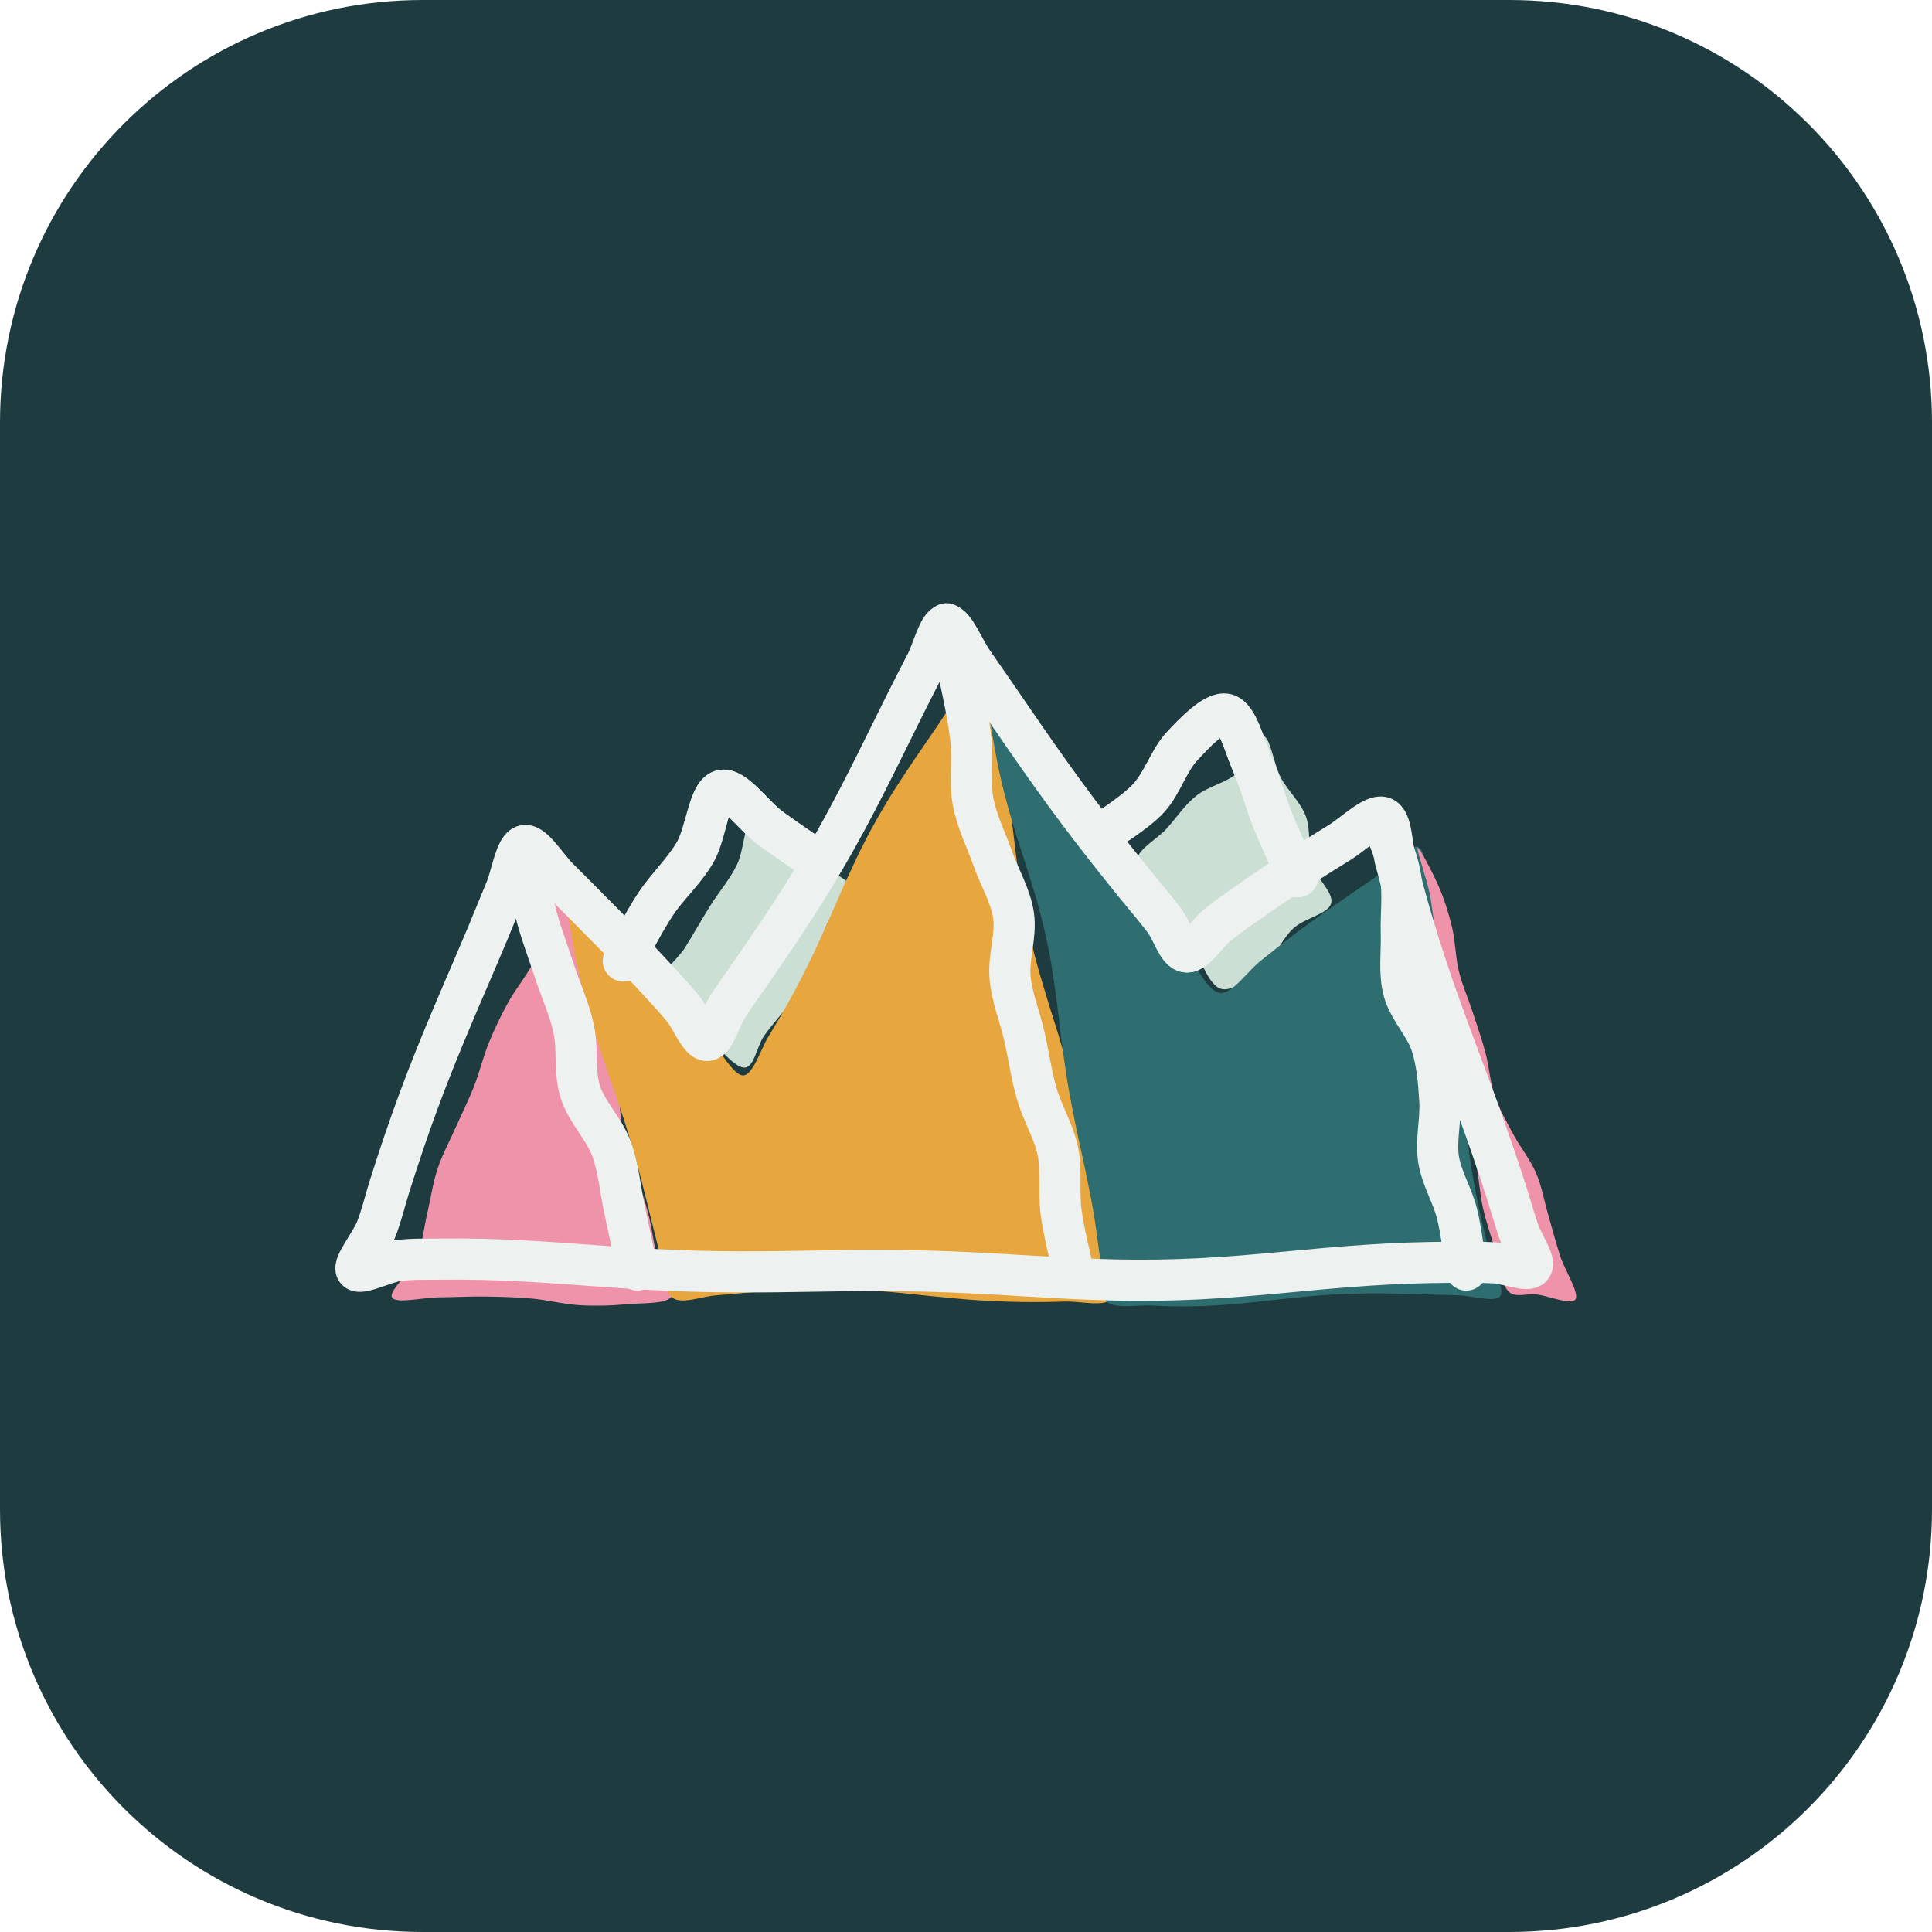
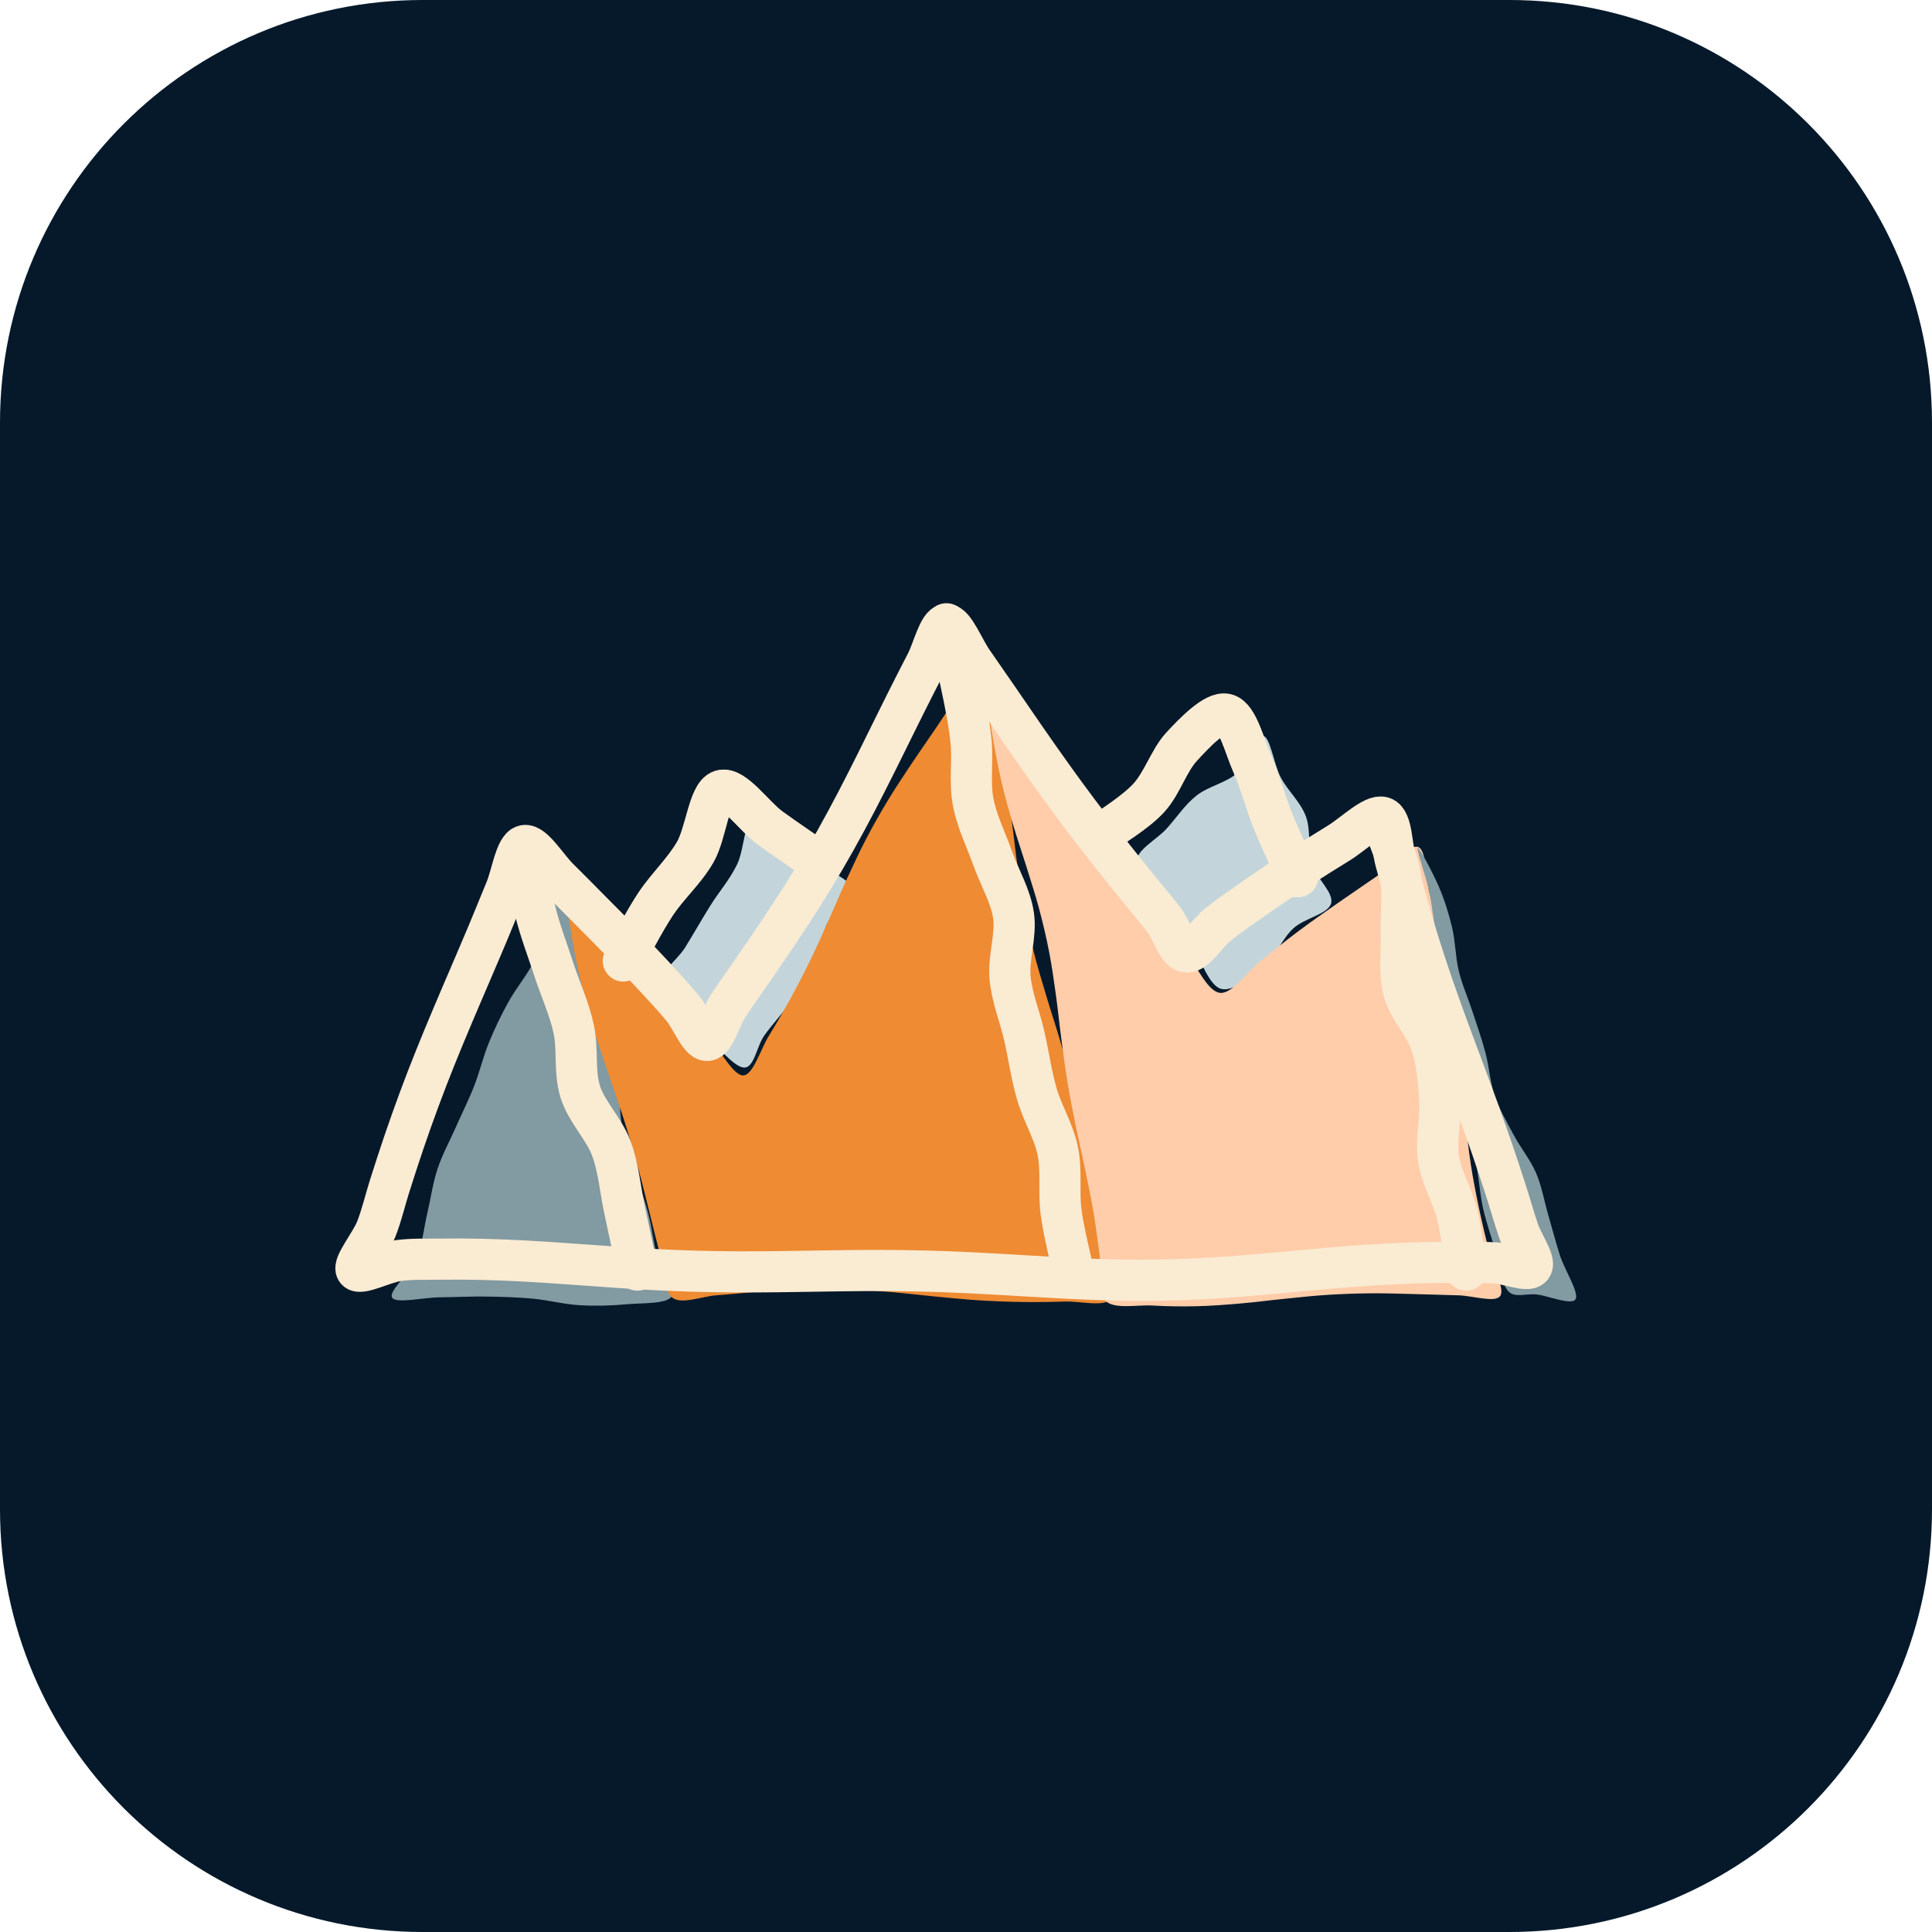
<svg xmlns="http://www.w3.org/2000/svg" viewBox="0 0 512 512" width="512" height="512" role="img" aria-label="Foothills Labs">
-   <rect width="512" height="512" rx="112" fill="#1E3C40" />
+   <rect width="512" height="512" rx="112" fill="#05192B" />
  <g transform="translate(64.66 61.06) scale(0.7272)">
-     <path d="M 138.24 266.24 C 137.27 261.18 144.69 256.28 147.81 251.24 C 150.94 246.20 153.84 241.03 156.99 236.00 C 160.13 230.97 163.89 226.79 166.69 221.08 C 169.49 215.36 169.58 202.30 173.79 201.73 C 178.00 201.17 185.98 212.89 191.93 217.70 C 197.88 222.50 208.19 226.44 209.48 230.56 C 210.77 234.69 202.03 237.85 199.65 242.43 C 197.28 247.02 197.44 253.31 195.23 258.07 C 193.03 262.83 189.52 266.79 186.42 271.00 C 183.33 275.21 179.53 279.33 176.65 283.34 C 173.77 287.35 172.96 295.37 169.12 295.08 C 165.29 294.78 158.77 286.38 153.62 281.58 C 148.48 276.77 139.21 271.30 138.24 266.24 Z" fill="#CBDFD4" stroke="none" transform="translate(13 10)" />
-     <path d="M 312.32 220.16 C 312.01 215.86 319.58 212.06 323.22 208.02 C 326.87 203.99 329.87 199.31 334.17 195.93 C 338.46 192.54 344.97 191.34 349.00 187.72 C 353.03 184.10 355.73 173.94 358.37 174.22 C 361.01 174.50 362.25 184.52 364.85 189.42 C 367.46 194.32 372.13 198.40 374.01 203.63 C 375.89 208.85 374.62 215.49 376.14 220.77 C 377.67 226.04 384.30 231.34 383.16 235.28 C 382.03 239.22 373.45 240.56 369.34 244.41 C 365.22 248.26 362.88 254.74 358.49 258.40 C 354.10 262.06 347.28 267.64 343.01 266.38 C 338.74 265.12 335.83 256.27 332.85 250.85 C 329.86 245.42 328.51 238.95 325.09 233.83 C 321.67 228.72 312.63 224.46 312.32 220.16 Z" fill="#CBDFD4" stroke="none" transform="translate(13 10)" />
-     <g fill="none" stroke="#EDF1F0" stroke-width="15.0" stroke-linecap="round" stroke-linejoin="round">
+     <path d="M 138.24 266.24 C 137.27 261.18 144.69 256.28 147.81 251.24 C 150.94 246.20 153.84 241.03 156.99 236.00 C 160.13 230.97 163.89 226.79 166.69 221.08 C 169.49 215.36 169.58 202.30 173.79 201.73 C 178.00 201.17 185.98 212.89 191.93 217.70 C 197.88 222.50 208.19 226.44 209.48 230.56 C 210.77 234.69 202.03 237.85 199.65 242.43 C 197.28 247.02 197.44 253.31 195.23 258.07 C 193.03 262.83 189.52 266.79 186.42 271.00 C 183.33 275.21 179.53 279.33 176.65 283.34 C 173.77 287.35 172.96 295.37 169.12 295.08 C 165.29 294.78 158.77 286.38 153.62 281.58 C 148.48 276.77 139.21 271.30 138.24 266.24 Z" fill="#C3D5DA" stroke="none" transform="translate(13 10)" />
+     <path d="M 312.32 220.16 C 312.01 215.86 319.58 212.06 323.22 208.02 C 326.87 203.99 329.87 199.31 334.17 195.93 C 338.46 192.54 344.97 191.34 349.00 187.72 C 353.03 184.10 355.73 173.94 358.37 174.22 C 361.01 174.50 362.25 184.52 364.85 189.42 C 367.46 194.32 372.13 198.40 374.01 203.63 C 375.89 208.85 374.62 215.49 376.14 220.77 C 377.67 226.04 384.30 231.34 383.16 235.28 C 382.03 239.22 373.45 240.56 369.34 244.41 C 365.22 248.26 362.88 254.74 358.49 258.40 C 354.10 262.06 347.28 267.64 343.01 266.38 C 338.74 265.12 335.83 256.27 332.85 250.85 C 329.86 245.42 328.51 238.95 325.09 233.83 C 321.67 228.72 312.63 224.46 312.32 220.16 Z" fill="#C3D5DA" stroke="none" transform="translate(13 10)" />
+     <g fill="none" stroke="#FAEBD3" stroke-width="15.0" stroke-linecap="round" stroke-linejoin="round">
      <path d="M 138.24 266.24 C 140.19 262.80 145.60 252.23 149.94 245.62 C 154.29 239.00 160.30 233.45 164.30 226.54 C 168.29 219.64 169.33 205.64 173.92 204.19 C 178.51 202.74 185.84 213.46 191.84 217.83 C 197.84 222.20 206.91 228.30 209.92 230.40" />
      <path d="M 312.32 220.16 C 315.20 217.92 324.70 212.06 329.61 206.73 C 334.52 201.40 337.07 193.26 341.79 188.19 C 346.51 183.12 353.65 175.28 357.92 176.31 C 362.19 177.34 364.56 187.88 367.41 194.36 C 370.26 200.85 372.26 208.36 375.02 215.22 C 377.79 222.08 382.50 232.14 384.00 235.52" />
    </g>
-     <path d="M 40.96 378.88 C 39.60 376.52 47.75 369.72 49.88 364.63 C 52.02 359.55 52.49 353.80 53.76 348.37 C 55.04 342.94 55.78 337.30 57.52 332.05 C 59.25 326.80 61.93 321.94 64.16 316.89 C 66.39 311.84 68.88 306.90 70.89 301.77 C 72.90 296.63 74.14 291.19 76.22 286.08 C 78.30 280.97 80.69 275.99 83.39 271.13 C 86.09 266.27 89.83 261.82 92.40 256.92 C 94.98 252.01 97.19 246.88 98.85 241.68 C 100.52 236.48 101.07 225.88 102.40 225.69 C 103.73 225.51 105.45 235.50 106.83 240.55 C 108.20 245.60 109.06 250.93 110.65 255.98 C 112.25 261.04 114.58 265.90 116.42 270.90 C 118.26 275.89 120.51 280.78 121.68 285.95 C 122.84 291.12 122.86 296.60 123.42 301.94 C 123.97 307.27 123.99 312.75 125.02 317.96 C 126.06 323.17 128.08 328.11 129.64 333.18 C 131.19 338.25 133.02 343.25 134.35 348.38 C 135.68 353.51 136.17 358.95 137.60 363.96 C 139.02 368.98 144.77 375.58 142.88 378.48 C 141.00 381.38 131.90 380.81 126.29 381.35 C 120.68 381.88 114.92 382.02 109.23 381.68 C 103.54 381.34 97.85 379.82 92.16 379.29 C 86.47 378.77 80.78 378.61 75.09 378.54 C 69.40 378.46 63.72 378.76 58.03 378.82 C 52.34 378.87 42.32 381.24 40.96 378.88 Z" fill="#EE93A9" stroke="none" transform="translate(13 10)" />
-     <path d="M 102.40 225.28 C 103.52 224.87 108.71 234.25 112.13 238.49 C 115.55 242.73 119.24 246.73 122.94 250.70 C 126.64 254.68 130.51 258.51 134.34 262.36 C 138.17 266.22 142.11 269.98 145.94 273.84 C 149.76 277.71 153.44 281.53 157.29 285.55 C 161.15 289.56 165.59 298.25 169.06 297.94 C 172.54 297.64 175.30 288.41 178.15 283.72 C 181.01 279.04 183.64 274.53 186.21 269.84 C 188.78 265.14 191.23 260.38 193.57 255.56 C 195.92 250.74 198.07 245.81 200.27 240.91 C 202.47 236.01 204.54 231.03 206.79 226.16 C 209.04 221.28 211.29 216.41 213.77 211.67 C 216.25 206.92 218.89 202.27 221.66 197.69 C 224.43 193.11 227.43 188.66 230.39 184.19 C 233.36 179.73 236.49 175.35 239.47 170.89 C 242.44 166.42 245.52 161.92 248.26 157.42 C 251.01 152.92 254.17 143.60 255.92 143.88 C 257.67 144.16 257.74 153.97 258.76 159.12 C 259.78 164.27 261.03 169.55 262.03 174.78 C 263.04 180.02 263.97 185.27 264.79 190.55 C 265.61 195.82 266.27 201.13 266.97 206.42 C 267.66 211.72 268.22 217.05 268.98 222.33 C 269.74 227.62 270.50 232.90 271.51 238.14 C 272.52 243.38 273.70 248.58 275.02 253.76 C 276.34 258.93 277.92 264.06 279.45 269.19 C 280.98 274.33 282.69 279.43 284.21 284.56 C 285.72 289.70 287.25 294.84 288.54 300.02 C 289.84 305.20 290.98 310.41 292.00 315.64 C 293.02 320.88 293.82 326.16 294.66 331.42 C 295.50 336.69 296.20 341.99 297.05 347.26 C 297.91 352.53 298.81 357.65 299.77 363.03 C 300.74 368.40 305.11 376.62 302.85 379.50 C 300.59 382.39 291.63 380.18 286.21 380.35 C 280.79 380.52 275.63 380.59 270.34 380.51 C 265.05 380.43 259.75 380.22 254.46 379.88 C 249.17 379.55 243.88 378.99 238.59 378.49 C 233.30 377.99 228.01 377.33 222.72 376.88 C 217.43 376.44 212.14 376.00 206.85 375.82 C 201.56 375.64 196.27 375.64 190.98 375.79 C 185.69 375.94 180.39 376.36 175.10 376.73 C 169.81 377.11 164.54 377.68 159.23 378.07 C 153.92 378.45 146.65 381.44 143.24 379.04 C 139.82 376.64 140.15 368.79 138.76 363.66 C 137.36 358.52 136.16 353.38 134.86 348.24 C 133.56 343.10 132.34 337.94 130.96 332.83 C 129.58 327.71 128.12 322.62 126.56 317.55 C 125.00 312.48 123.26 307.46 121.58 302.43 C 119.89 297.39 118.07 292.39 116.44 287.34 C 114.81 282.29 113.19 277.24 111.81 272.13 C 110.43 267.01 109.22 261.85 108.15 256.65 C 107.07 251.45 106.34 246.17 105.38 240.94 C 104.43 235.71 101.28 225.69 102.40 225.28 Z" fill="#E7A63E" stroke="none" transform="translate(13 10)" />
-     <path d="M 256.00 143.36 C 257.46 142.89 262.93 152.12 266.33 156.55 C 269.72 160.98 273.04 165.46 276.37 169.94 C 279.69 174.42 283.08 178.86 286.26 183.44 C 289.44 188.02 292.52 192.67 295.47 197.42 C 298.41 202.17 301.15 207.06 303.94 211.92 C 306.74 216.77 309.37 221.74 312.23 226.55 C 315.09 231.36 317.97 236.15 321.10 240.77 C 324.23 245.39 327.37 249.76 330.99 254.27 C 334.61 258.79 338.39 267.55 342.81 267.87 C 347.23 268.19 352.74 259.94 357.50 256.18 C 362.26 252.41 366.67 248.81 371.38 245.29 C 376.08 241.77 380.91 238.43 385.72 235.06 C 390.53 231.69 395.38 228.46 400.23 225.07 C 405.09 221.67 411.72 213.66 414.84 214.69 C 417.97 215.71 417.59 225.75 418.98 231.20 C 420.36 236.65 421.85 241.97 423.16 247.38 C 424.46 252.79 425.78 258.19 426.80 263.65 C 427.83 269.12 428.65 274.62 429.32 280.14 C 429.98 285.67 430.35 291.26 430.81 296.82 C 431.27 302.39 431.54 307.99 432.08 313.54 C 432.62 319.10 433.21 324.64 434.05 330.14 C 434.88 335.63 435.96 341.08 437.10 346.52 C 438.24 351.96 439.60 357.47 440.88 362.78 C 442.16 368.08 446.66 375.80 444.77 378.35 C 442.87 380.90 434.71 378.20 429.51 378.08 C 424.31 377.95 418.89 377.75 413.58 377.63 C 408.27 377.50 402.96 377.30 397.65 377.35 C 392.34 377.40 387.03 377.58 381.72 377.92 C 376.41 378.26 371.11 378.86 365.80 379.39 C 360.49 379.91 355.18 380.64 349.87 381.08 C 344.56 381.53 339.25 381.95 333.94 382.06 C 328.63 382.18 323.49 382.12 318.01 381.80 C 312.52 381.48 304.23 383.25 301.03 380.15 C 297.83 377.06 299.55 368.68 298.79 363.22 C 298.04 357.76 297.40 352.63 296.50 347.37 C 295.61 342.11 294.50 336.89 293.42 331.67 C 292.35 326.44 291.10 321.25 290.05 316.02 C 288.99 310.80 287.96 305.57 287.09 300.30 C 286.22 295.04 285.54 289.74 284.83 284.44 C 284.13 279.14 283.61 273.81 282.87 268.52 C 282.12 263.23 281.39 257.94 280.37 252.71 C 279.35 247.47 278.12 242.28 276.74 237.12 C 275.36 231.95 273.67 226.85 272.09 221.72 C 270.50 216.60 268.73 211.51 267.22 206.37 C 265.71 201.24 264.25 196.09 263.04 190.89 C 261.83 185.69 260.86 180.45 259.95 175.19 C 259.04 169.94 258.24 164.66 257.58 159.35 C 256.93 154.05 254.54 143.83 256.00 143.36 Z" fill="#2F6E70" stroke="none" transform="translate(13 10)" />
-     <path d="M 414.72 215.04 C 415.29 214.68 420.30 224.23 422.39 229.06 C 424.48 233.89 426.05 238.90 427.27 244.03 C 428.49 249.17 428.46 254.73 429.70 259.85 C 430.94 264.98 433.10 269.79 434.73 274.78 C 436.35 279.77 438.12 284.72 439.46 289.81 C 440.80 294.90 441.08 300.36 442.78 305.32 C 444.49 310.29 447.18 314.91 449.69 319.60 C 452.20 324.29 455.75 328.62 457.84 333.45 C 459.93 338.29 460.79 343.54 462.25 348.59 C 463.72 353.64 464.97 358.58 466.64 363.74 C 468.31 368.89 473.65 377.16 472.25 379.51 C 470.85 381.85 462.32 378.27 458.24 377.79 C 454.16 377.31 450.27 379.19 447.77 376.62 C 445.27 374.04 444.78 367.39 443.24 362.33 C 441.70 357.27 439.75 351.68 438.52 346.26 C 437.30 340.83 437.11 335.21 435.89 329.79 C 434.66 324.37 432.54 319.11 431.17 313.72 C 429.80 308.32 428.18 302.97 427.66 297.41 C 427.13 291.86 428.26 286.00 428.02 280.39 C 427.78 274.78 427.28 269.22 426.22 263.76 C 425.16 258.31 422.87 253.09 421.66 247.66 C 420.45 242.23 420.14 236.64 418.98 231.20 C 417.83 225.76 414.15 215.40 414.72 215.04 Z" fill="#EE93A9" stroke="none" transform="translate(13 10)" />
-     <g fill="none" stroke="#EDF1F0" stroke-width="15.0" stroke-linecap="round" stroke-linejoin="round">
+     <path d="M 40.96 378.88 C 39.60 376.52 47.75 369.72 49.88 364.63 C 52.02 359.55 52.49 353.80 53.76 348.37 C 55.04 342.94 55.78 337.30 57.52 332.05 C 59.25 326.80 61.93 321.94 64.16 316.89 C 66.39 311.84 68.88 306.90 70.89 301.77 C 72.90 296.63 74.14 291.19 76.22 286.08 C 78.30 280.97 80.69 275.99 83.39 271.13 C 86.09 266.27 89.83 261.82 92.40 256.92 C 94.98 252.01 97.19 246.88 98.85 241.68 C 100.52 236.48 101.07 225.88 102.40 225.69 C 103.73 225.51 105.45 235.50 106.83 240.55 C 108.20 245.60 109.06 250.93 110.65 255.98 C 112.25 261.04 114.58 265.90 116.42 270.90 C 118.26 275.89 120.51 280.78 121.68 285.95 C 122.84 291.12 122.86 296.60 123.42 301.94 C 123.97 307.27 123.99 312.75 125.02 317.96 C 126.06 323.17 128.08 328.11 129.64 333.18 C 131.19 338.25 133.02 343.25 134.35 348.38 C 135.68 353.51 136.17 358.95 137.60 363.96 C 139.02 368.98 144.77 375.58 142.88 378.48 C 141.00 381.38 131.90 380.81 126.29 381.35 C 120.68 381.88 114.92 382.02 109.23 381.68 C 103.54 381.34 97.85 379.82 92.16 379.29 C 86.47 378.77 80.78 378.61 75.09 378.54 C 69.40 378.46 63.72 378.76 58.03 378.82 C 52.34 378.87 42.32 381.24 40.96 378.88 Z" fill="#829AA1" stroke="none" transform="translate(13 10)" />
+     <path d="M 102.40 225.28 C 103.52 224.87 108.71 234.25 112.13 238.49 C 115.55 242.73 119.24 246.73 122.94 250.70 C 126.64 254.68 130.51 258.51 134.34 262.36 C 138.17 266.22 142.11 269.98 145.94 273.84 C 149.76 277.71 153.44 281.53 157.29 285.55 C 161.15 289.56 165.59 298.25 169.06 297.94 C 172.54 297.64 175.30 288.41 178.15 283.72 C 181.01 279.04 183.64 274.53 186.21 269.84 C 188.78 265.14 191.23 260.38 193.57 255.56 C 195.92 250.74 198.07 245.81 200.27 240.91 C 202.47 236.01 204.54 231.03 206.79 226.16 C 209.04 221.28 211.29 216.41 213.77 211.67 C 216.25 206.92 218.89 202.27 221.66 197.69 C 224.43 193.11 227.43 188.66 230.39 184.19 C 233.36 179.73 236.49 175.35 239.47 170.89 C 242.44 166.42 245.52 161.92 248.26 157.42 C 251.01 152.92 254.17 143.60 255.92 143.88 C 257.67 144.16 257.74 153.97 258.76 159.12 C 259.78 164.27 261.03 169.55 262.03 174.78 C 263.04 180.02 263.97 185.27 264.79 190.55 C 265.61 195.82 266.27 201.13 266.97 206.42 C 267.66 211.72 268.22 217.05 268.98 222.33 C 269.74 227.62 270.50 232.90 271.51 238.14 C 272.52 243.38 273.70 248.58 275.02 253.76 C 276.34 258.93 277.92 264.06 279.45 269.19 C 280.98 274.33 282.69 279.43 284.21 284.56 C 285.72 289.70 287.25 294.84 288.54 300.02 C 289.84 305.20 290.98 310.41 292.00 315.64 C 293.02 320.88 293.82 326.16 294.66 331.42 C 295.50 336.69 296.20 341.99 297.05 347.26 C 297.91 352.53 298.81 357.65 299.77 363.03 C 300.74 368.40 305.11 376.62 302.85 379.50 C 300.59 382.39 291.63 380.18 286.21 380.35 C 280.79 380.52 275.63 380.59 270.34 380.51 C 265.05 380.43 259.75 380.22 254.46 379.88 C 249.17 379.55 243.88 378.99 238.59 378.49 C 233.30 377.99 228.01 377.33 222.72 376.88 C 217.43 376.44 212.14 376.00 206.85 375.82 C 201.56 375.64 196.27 375.64 190.98 375.79 C 185.69 375.94 180.39 376.36 175.10 376.73 C 169.81 377.11 164.54 377.68 159.23 378.07 C 153.92 378.45 146.65 381.44 143.24 379.04 C 139.82 376.64 140.15 368.79 138.76 363.66 C 137.36 358.52 136.16 353.38 134.86 348.24 C 133.56 343.10 132.34 337.94 130.96 332.83 C 129.58 327.71 128.12 322.62 126.56 317.55 C 125.00 312.48 123.26 307.46 121.58 302.43 C 119.89 297.39 118.07 292.39 116.44 287.34 C 114.81 282.29 113.19 277.24 111.81 272.13 C 110.43 267.01 109.22 261.85 108.15 256.65 C 107.07 251.45 106.34 246.17 105.38 240.94 C 104.43 235.71 101.28 225.69 102.40 225.28 Z" fill="#EE8B33" stroke="none" transform="translate(13 10)" />
+     <path d="M 256.00 143.36 C 257.46 142.89 262.93 152.12 266.33 156.55 C 269.72 160.98 273.04 165.46 276.37 169.94 C 279.69 174.42 283.08 178.86 286.26 183.44 C 289.44 188.02 292.52 192.67 295.47 197.42 C 298.41 202.17 301.15 207.06 303.94 211.92 C 306.74 216.77 309.37 221.74 312.23 226.55 C 315.09 231.36 317.97 236.15 321.10 240.77 C 324.23 245.39 327.37 249.76 330.99 254.27 C 334.61 258.79 338.39 267.55 342.81 267.87 C 347.23 268.19 352.74 259.94 357.50 256.18 C 362.26 252.41 366.67 248.81 371.38 245.29 C 376.08 241.77 380.91 238.43 385.72 235.06 C 390.53 231.69 395.38 228.46 400.23 225.07 C 405.09 221.67 411.72 213.66 414.84 214.69 C 417.97 215.71 417.59 225.75 418.98 231.20 C 420.36 236.65 421.85 241.97 423.16 247.38 C 424.46 252.79 425.78 258.19 426.80 263.65 C 427.83 269.12 428.65 274.62 429.32 280.14 C 429.98 285.67 430.35 291.26 430.81 296.82 C 431.27 302.39 431.54 307.99 432.08 313.54 C 432.62 319.10 433.21 324.64 434.05 330.14 C 434.88 335.63 435.96 341.08 437.10 346.52 C 438.24 351.96 439.60 357.47 440.88 362.78 C 442.16 368.08 446.66 375.80 444.77 378.35 C 442.87 380.90 434.71 378.20 429.51 378.08 C 424.31 377.95 418.89 377.75 413.58 377.63 C 408.27 377.50 402.96 377.30 397.65 377.35 C 392.34 377.40 387.03 377.58 381.72 377.92 C 376.41 378.26 371.11 378.86 365.80 379.39 C 360.49 379.91 355.18 380.64 349.87 381.08 C 344.56 381.53 339.25 381.95 333.94 382.06 C 328.63 382.18 323.49 382.12 318.01 381.80 C 312.52 381.48 304.23 383.25 301.03 380.15 C 297.83 377.06 299.55 368.68 298.79 363.22 C 298.04 357.76 297.40 352.63 296.50 347.37 C 295.61 342.11 294.50 336.89 293.42 331.67 C 292.35 326.44 291.10 321.25 290.05 316.02 C 288.99 310.80 287.96 305.57 287.09 300.30 C 286.22 295.04 285.54 289.74 284.83 284.44 C 284.13 279.14 283.61 273.81 282.87 268.52 C 282.12 263.23 281.39 257.94 280.37 252.71 C 279.35 247.47 278.12 242.28 276.74 237.12 C 275.36 231.95 273.67 226.85 272.09 221.72 C 270.50 216.60 268.73 211.51 267.22 206.37 C 265.71 201.24 264.25 196.09 263.04 190.89 C 261.83 185.69 260.86 180.45 259.95 175.19 C 259.04 169.94 258.24 164.66 257.58 159.35 C 256.93 154.05 254.54 143.83 256.00 143.36 Z" fill="#FFCDAA" stroke="none" transform="translate(13 10)" />
+     <path d="M 414.72 215.04 C 415.29 214.68 420.30 224.23 422.39 229.06 C 424.48 233.89 426.05 238.90 427.27 244.03 C 428.49 249.17 428.46 254.73 429.70 259.85 C 430.94 264.98 433.10 269.79 434.73 274.78 C 436.35 279.77 438.12 284.72 439.46 289.81 C 440.80 294.90 441.08 300.36 442.78 305.32 C 444.49 310.29 447.18 314.91 449.69 319.60 C 452.20 324.29 455.75 328.62 457.84 333.45 C 459.93 338.29 460.79 343.54 462.25 348.59 C 463.72 353.64 464.97 358.58 466.64 363.74 C 468.31 368.89 473.65 377.16 472.25 379.51 C 470.85 381.85 462.32 378.27 458.24 377.79 C 454.16 377.31 450.27 379.19 447.77 376.62 C 445.27 374.04 444.78 367.39 443.24 362.33 C 441.70 357.27 439.75 351.68 438.52 346.26 C 437.30 340.83 437.11 335.21 435.89 329.79 C 434.66 324.37 432.54 319.11 431.17 313.72 C 429.80 308.32 428.18 302.97 427.66 297.41 C 427.13 291.86 428.26 286.00 428.02 280.39 C 427.78 274.78 427.28 269.22 426.22 263.76 C 425.16 258.31 422.87 253.09 421.66 247.66 C 420.45 242.23 420.14 236.64 418.98 231.20 C 417.83 225.76 414.15 215.40 414.72 215.04 Z" fill="#829AA1" stroke="none" transform="translate(13 10)" />
+     <g fill="none" stroke="#FAEBD3" stroke-width="15.0" stroke-linecap="round" stroke-linejoin="round">
      <path d="M 40.96 378.88 C 39.61 376.97 46.17 369.08 48.20 363.96 C 50.22 358.83 51.44 353.38 53.12 348.11 C 54.80 342.84 56.49 337.58 58.27 332.35 C 60.05 327.13 61.89 321.92 63.81 316.75 C 65.72 311.58 67.72 306.44 69.77 301.32 C 71.82 296.20 73.95 291.11 76.09 286.03 C 78.22 280.94 80.43 275.88 82.59 270.81 C 84.75 265.73 86.94 260.67 89.07 255.58 C 91.20 250.50 93.17 245.51 95.36 240.28 C 97.54 235.05 98.97 224.86 102.18 224.18 C 105.40 223.49 110.64 232.24 114.64 236.16 C 118.63 240.09 122.32 243.86 126.15 247.72 C 129.98 251.58 133.83 255.42 137.61 259.33 C 141.39 263.23 145.16 267.15 148.84 271.14 C 152.53 275.14 156.42 279.27 159.74 283.28 C 163.06 287.28 166.00 295.29 168.77 295.20 C 171.55 295.10 173.58 287.00 176.37 282.71 C 179.16 278.42 182.47 273.87 185.51 269.44 C 188.54 265.01 191.61 260.60 194.59 256.14 C 197.56 251.68 200.52 247.20 203.38 242.67 C 206.24 238.14 209.03 233.58 211.73 228.96 C 214.43 224.34 217.04 219.67 219.58 214.96 C 222.13 210.26 224.58 205.49 227.01 200.72 C 229.45 195.96 231.81 191.14 234.19 186.34 C 236.58 181.55 238.92 176.73 241.33 171.94 C 243.73 167.15 246.17 162.35 248.62 157.63 C 251.07 152.90 253.19 143.67 256.00 143.58 C 258.82 143.50 262.36 152.56 265.53 157.11 C 268.71 161.66 271.89 166.28 275.05 170.87 C 278.22 175.46 281.35 180.08 284.53 184.66 C 287.71 189.24 290.90 193.82 294.15 198.35 C 297.39 202.89 300.68 207.40 304.03 211.86 C 307.37 216.32 310.78 220.74 314.22 225.14 C 317.67 229.54 321.18 233.88 324.68 238.24 C 328.19 242.59 332.11 247.13 335.25 251.25 C 338.39 255.38 340.19 262.72 343.50 262.99 C 346.81 263.25 350.79 256.23 355.11 252.82 C 359.42 249.41 364.58 245.87 369.40 242.52 C 374.22 239.17 379.10 235.90 384.03 232.69 C 388.96 229.49 393.79 226.41 398.95 223.27 C 404.11 220.14 411.53 212.78 414.99 213.90 C 418.45 215.01 418.24 224.76 419.71 229.98 C 421.18 235.20 422.39 240.16 423.82 245.22 C 425.26 250.28 426.75 255.32 428.32 260.33 C 429.89 265.34 431.55 270.32 433.25 275.29 C 434.96 280.25 436.75 285.19 438.55 290.12 C 440.35 295.05 442.21 299.97 444.04 304.89 C 445.86 309.81 447.71 314.73 449.50 319.67 C 451.29 324.60 453.06 329.55 454.76 334.51 C 456.47 339.48 458.12 344.46 459.74 349.46 C 461.35 354.45 462.85 359.79 464.44 364.49 C 466.03 369.20 470.74 375.71 469.28 377.67 C 467.82 379.63 460.51 376.52 455.68 376.25 C 450.85 375.98 445.44 376.04 440.32 376.05 C 435.20 376.07 430.08 376.15 424.96 376.33 C 419.84 376.50 414.72 376.78 409.60 377.11 C 404.48 377.44 399.36 377.87 394.24 378.30 C 389.12 378.74 384.00 379.25 378.88 379.71 C 373.76 380.17 368.64 380.66 363.52 381.05 C 358.40 381.44 353.28 381.81 348.16 382.06 C 343.04 382.31 337.92 382.49 332.80 382.56 C 327.68 382.64 322.56 382.60 317.44 382.50 C 312.32 382.39 307.20 382.18 302.08 381.94 C 296.96 381.71 291.84 381.39 286.72 381.10 C 281.60 380.81 276.48 380.47 271.36 380.21 C 266.24 379.94 261.12 379.68 256.00 379.49 C 250.88 379.31 245.76 379.17 240.64 379.10 C 235.52 379.03 230.40 379.03 225.28 379.05 C 220.16 379.07 215.04 379.17 209.92 379.24 C 204.80 379.31 199.68 379.42 194.56 379.47 C 189.44 379.52 184.32 379.57 179.20 379.54 C 174.08 379.51 168.96 379.43 163.84 379.28 C 158.72 379.13 153.60 378.91 148.48 378.64 C 143.36 378.37 138.24 378.02 133.12 377.67 C 128.00 377.33 122.88 376.92 117.76 376.57 C 112.64 376.23 107.52 375.86 102.40 375.59 C 97.28 375.33 92.16 375.09 87.04 374.98 C 81.92 374.86 76.80 374.83 71.68 374.90 C 66.56 374.97 61.44 374.74 56.32 375.41 C 51.20 376.07 42.31 380.79 40.96 378.88 Z" />
      <path d="M 102.40 225.28 C 103.01 229.03 104.32 240.44 106.08 247.80 C 107.84 255.17 110.63 262.26 112.97 269.47 C 115.32 276.68 118.57 283.64 120.16 291.05 C 121.76 298.46 120.27 306.69 122.55 313.92 C 124.82 321.15 131.15 327.30 133.83 334.42 C 136.51 341.54 137.05 349.23 138.64 356.64 C 140.23 364.05 142.57 375.17 143.36 378.88" />
      <path d="M 256.00 143.36 C 256.86 146.90 259.70 157.46 261.19 164.58 C 262.68 171.69 264.19 178.81 264.94 186.07 C 265.69 193.33 264.37 201.00 265.70 208.15 C 267.02 215.30 270.44 222.05 272.90 228.97 C 275.36 235.90 279.41 242.52 280.45 249.73 C 281.50 256.93 278.52 264.93 279.17 272.21 C 279.81 279.49 282.70 286.34 284.33 293.43 C 285.96 300.52 286.91 307.75 288.95 314.76 C 290.99 321.77 295.11 328.37 296.57 335.50 C 298.04 342.62 296.83 350.27 297.74 357.50 C 298.66 364.73 301.36 375.32 302.08 378.88" />
      <path d="M 414.72 215.04 C 415.83 218.36 420.23 228.14 421.40 234.99 C 422.57 241.83 421.56 249.09 421.76 256.12 C 421.97 263.15 420.82 270.43 422.63 277.16 C 424.44 283.88 430.44 289.83 432.64 296.48 C 434.83 303.14 435.35 310.11 435.79 317.09 C 436.24 324.07 434.27 331.51 435.31 338.38 C 436.35 345.25 440.36 351.57 442.05 358.32 C 443.74 365.07 444.87 375.45 445.44 378.88" />
      <path d="M 138.24 266.24 C 140.19 262.80 145.53 252.20 149.92 245.60 C 154.30 239.01 160.54 233.60 164.54 226.68 C 168.54 219.77 169.36 205.60 173.91 204.12 C 178.45 202.65 185.82 213.47 191.82 217.85 C 197.82 222.23 206.90 228.31 209.92 230.40" />
      <path d="M 312.32 220.16 C 315.24 217.96 324.94 212.30 329.82 206.94 C 334.71 201.59 336.98 193.12 341.65 188.05 C 346.33 182.99 353.57 175.51 357.87 176.56 C 362.17 177.61 364.61 187.89 367.46 194.34 C 370.31 200.79 372.22 208.38 374.98 215.24 C 377.73 222.11 382.50 232.14 384.00 235.52" />
    </g>
  </g>
</svg>
